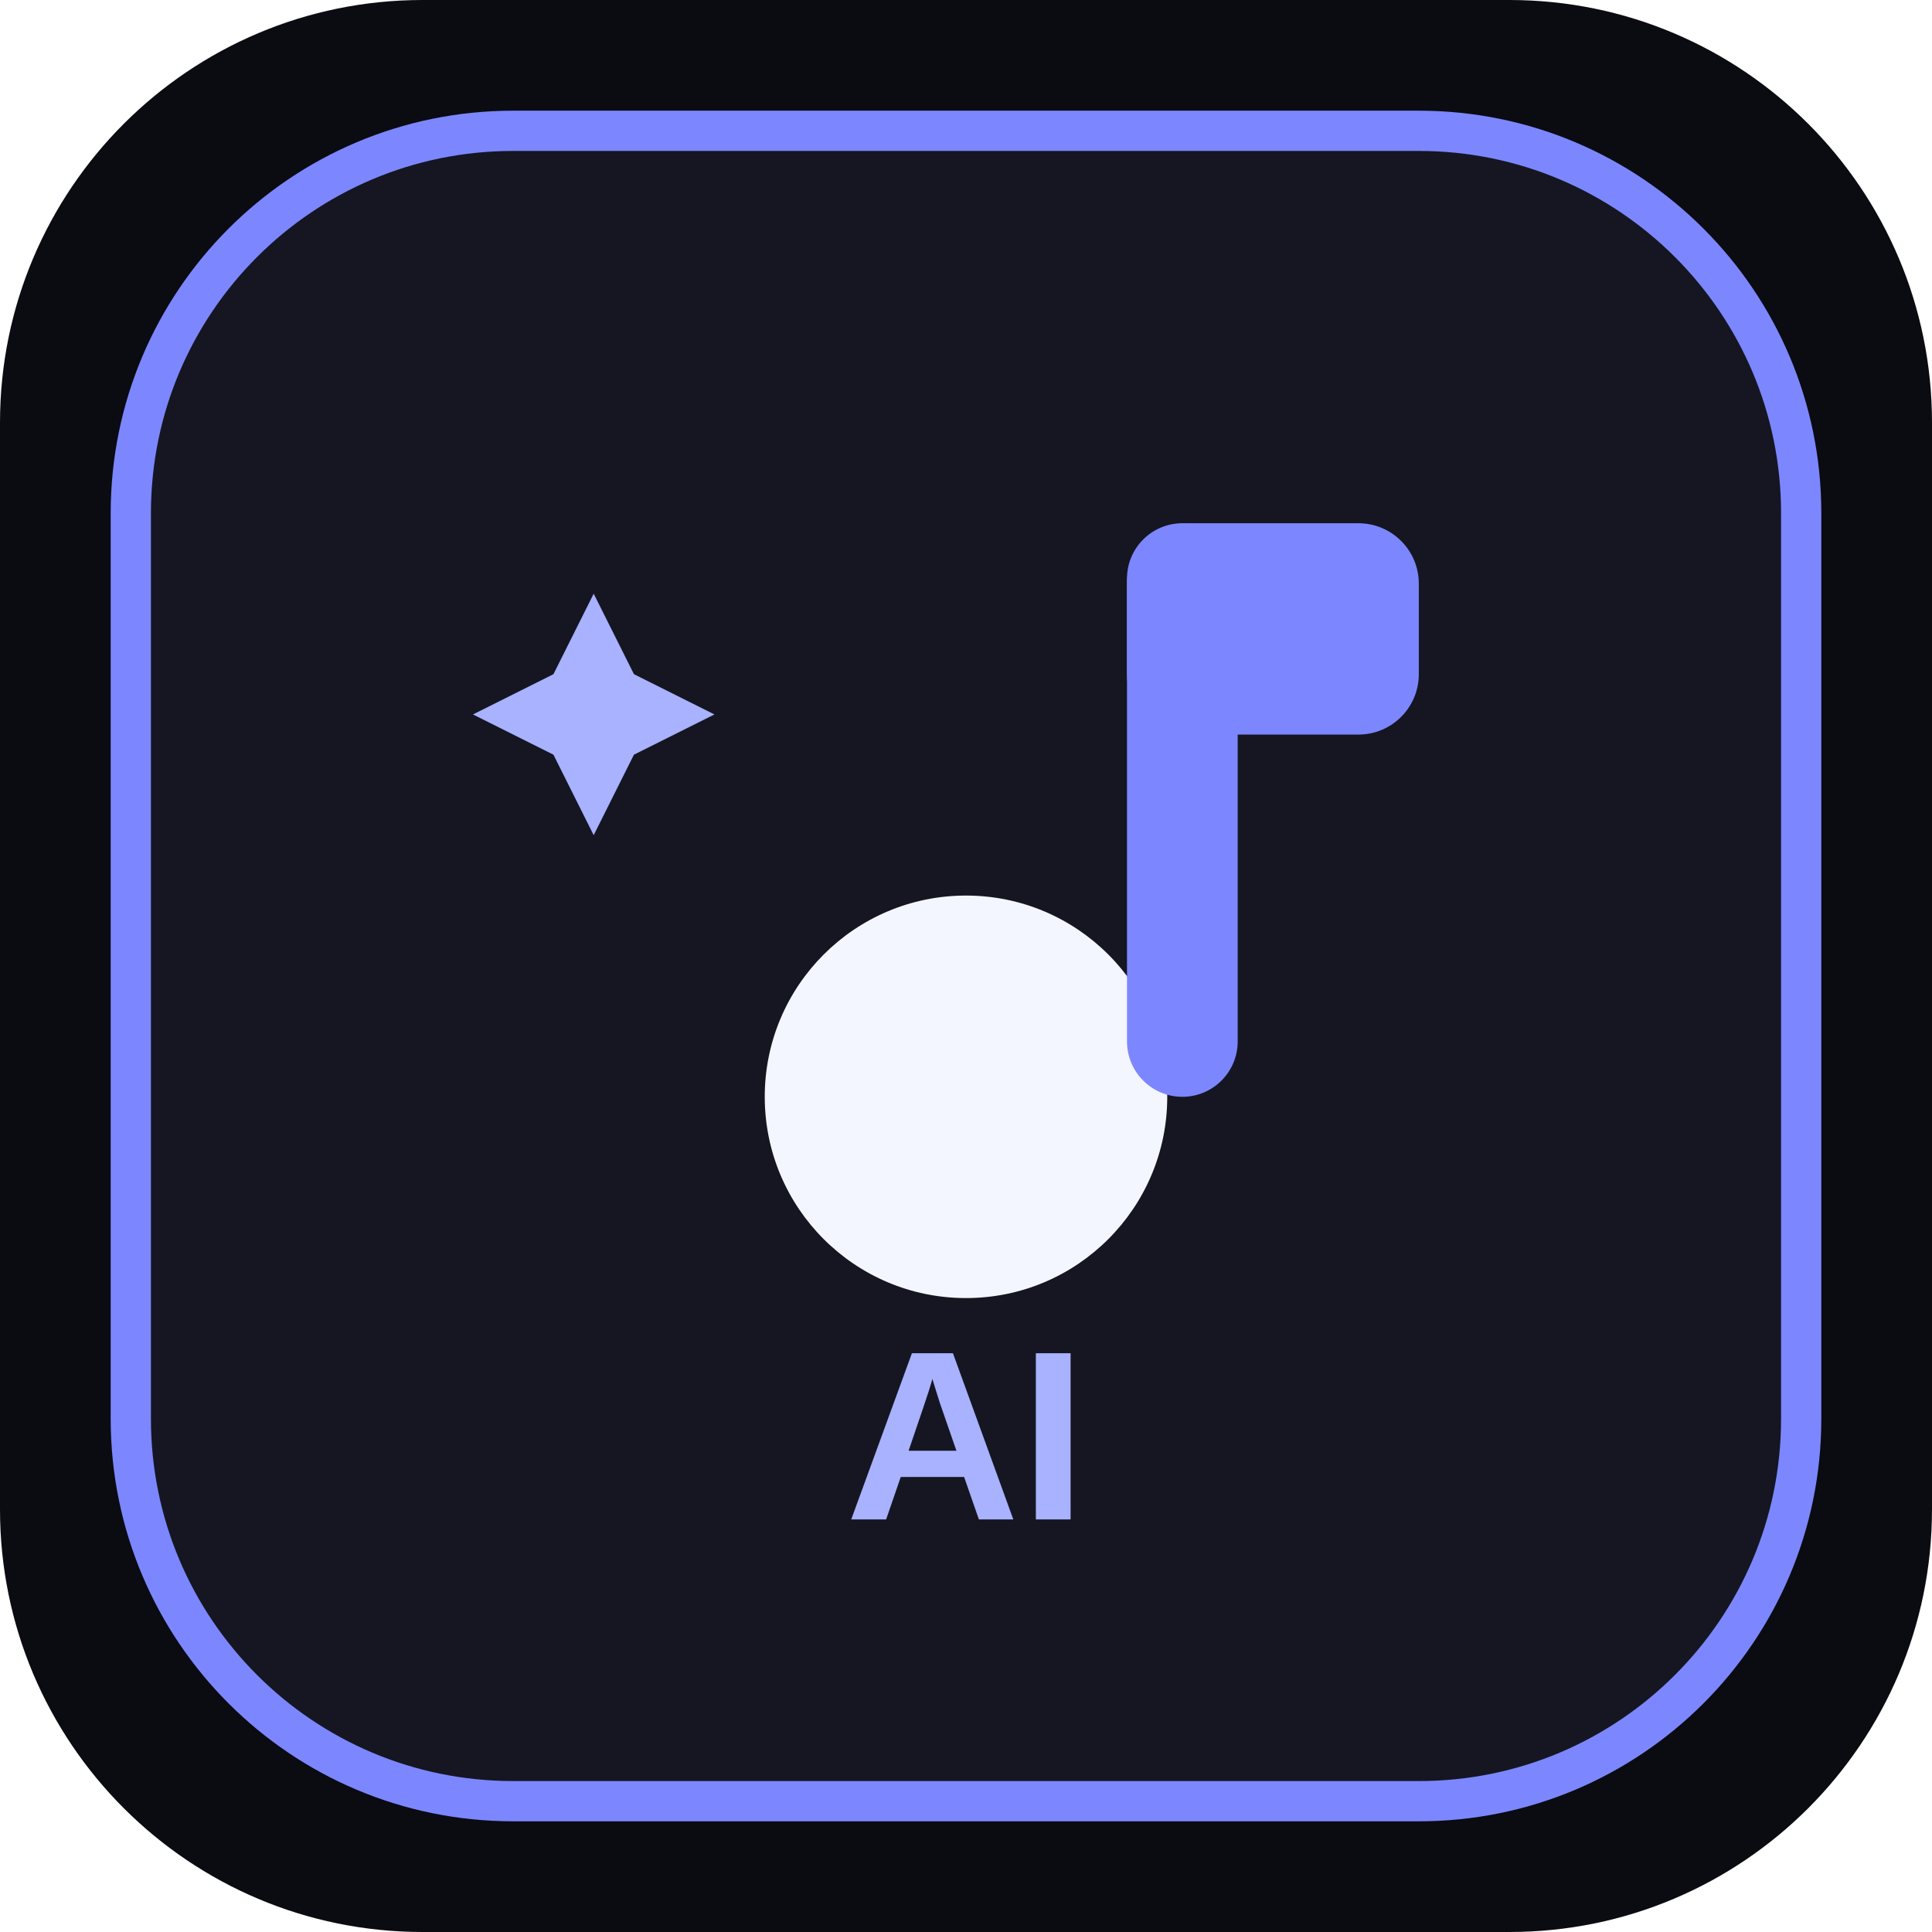
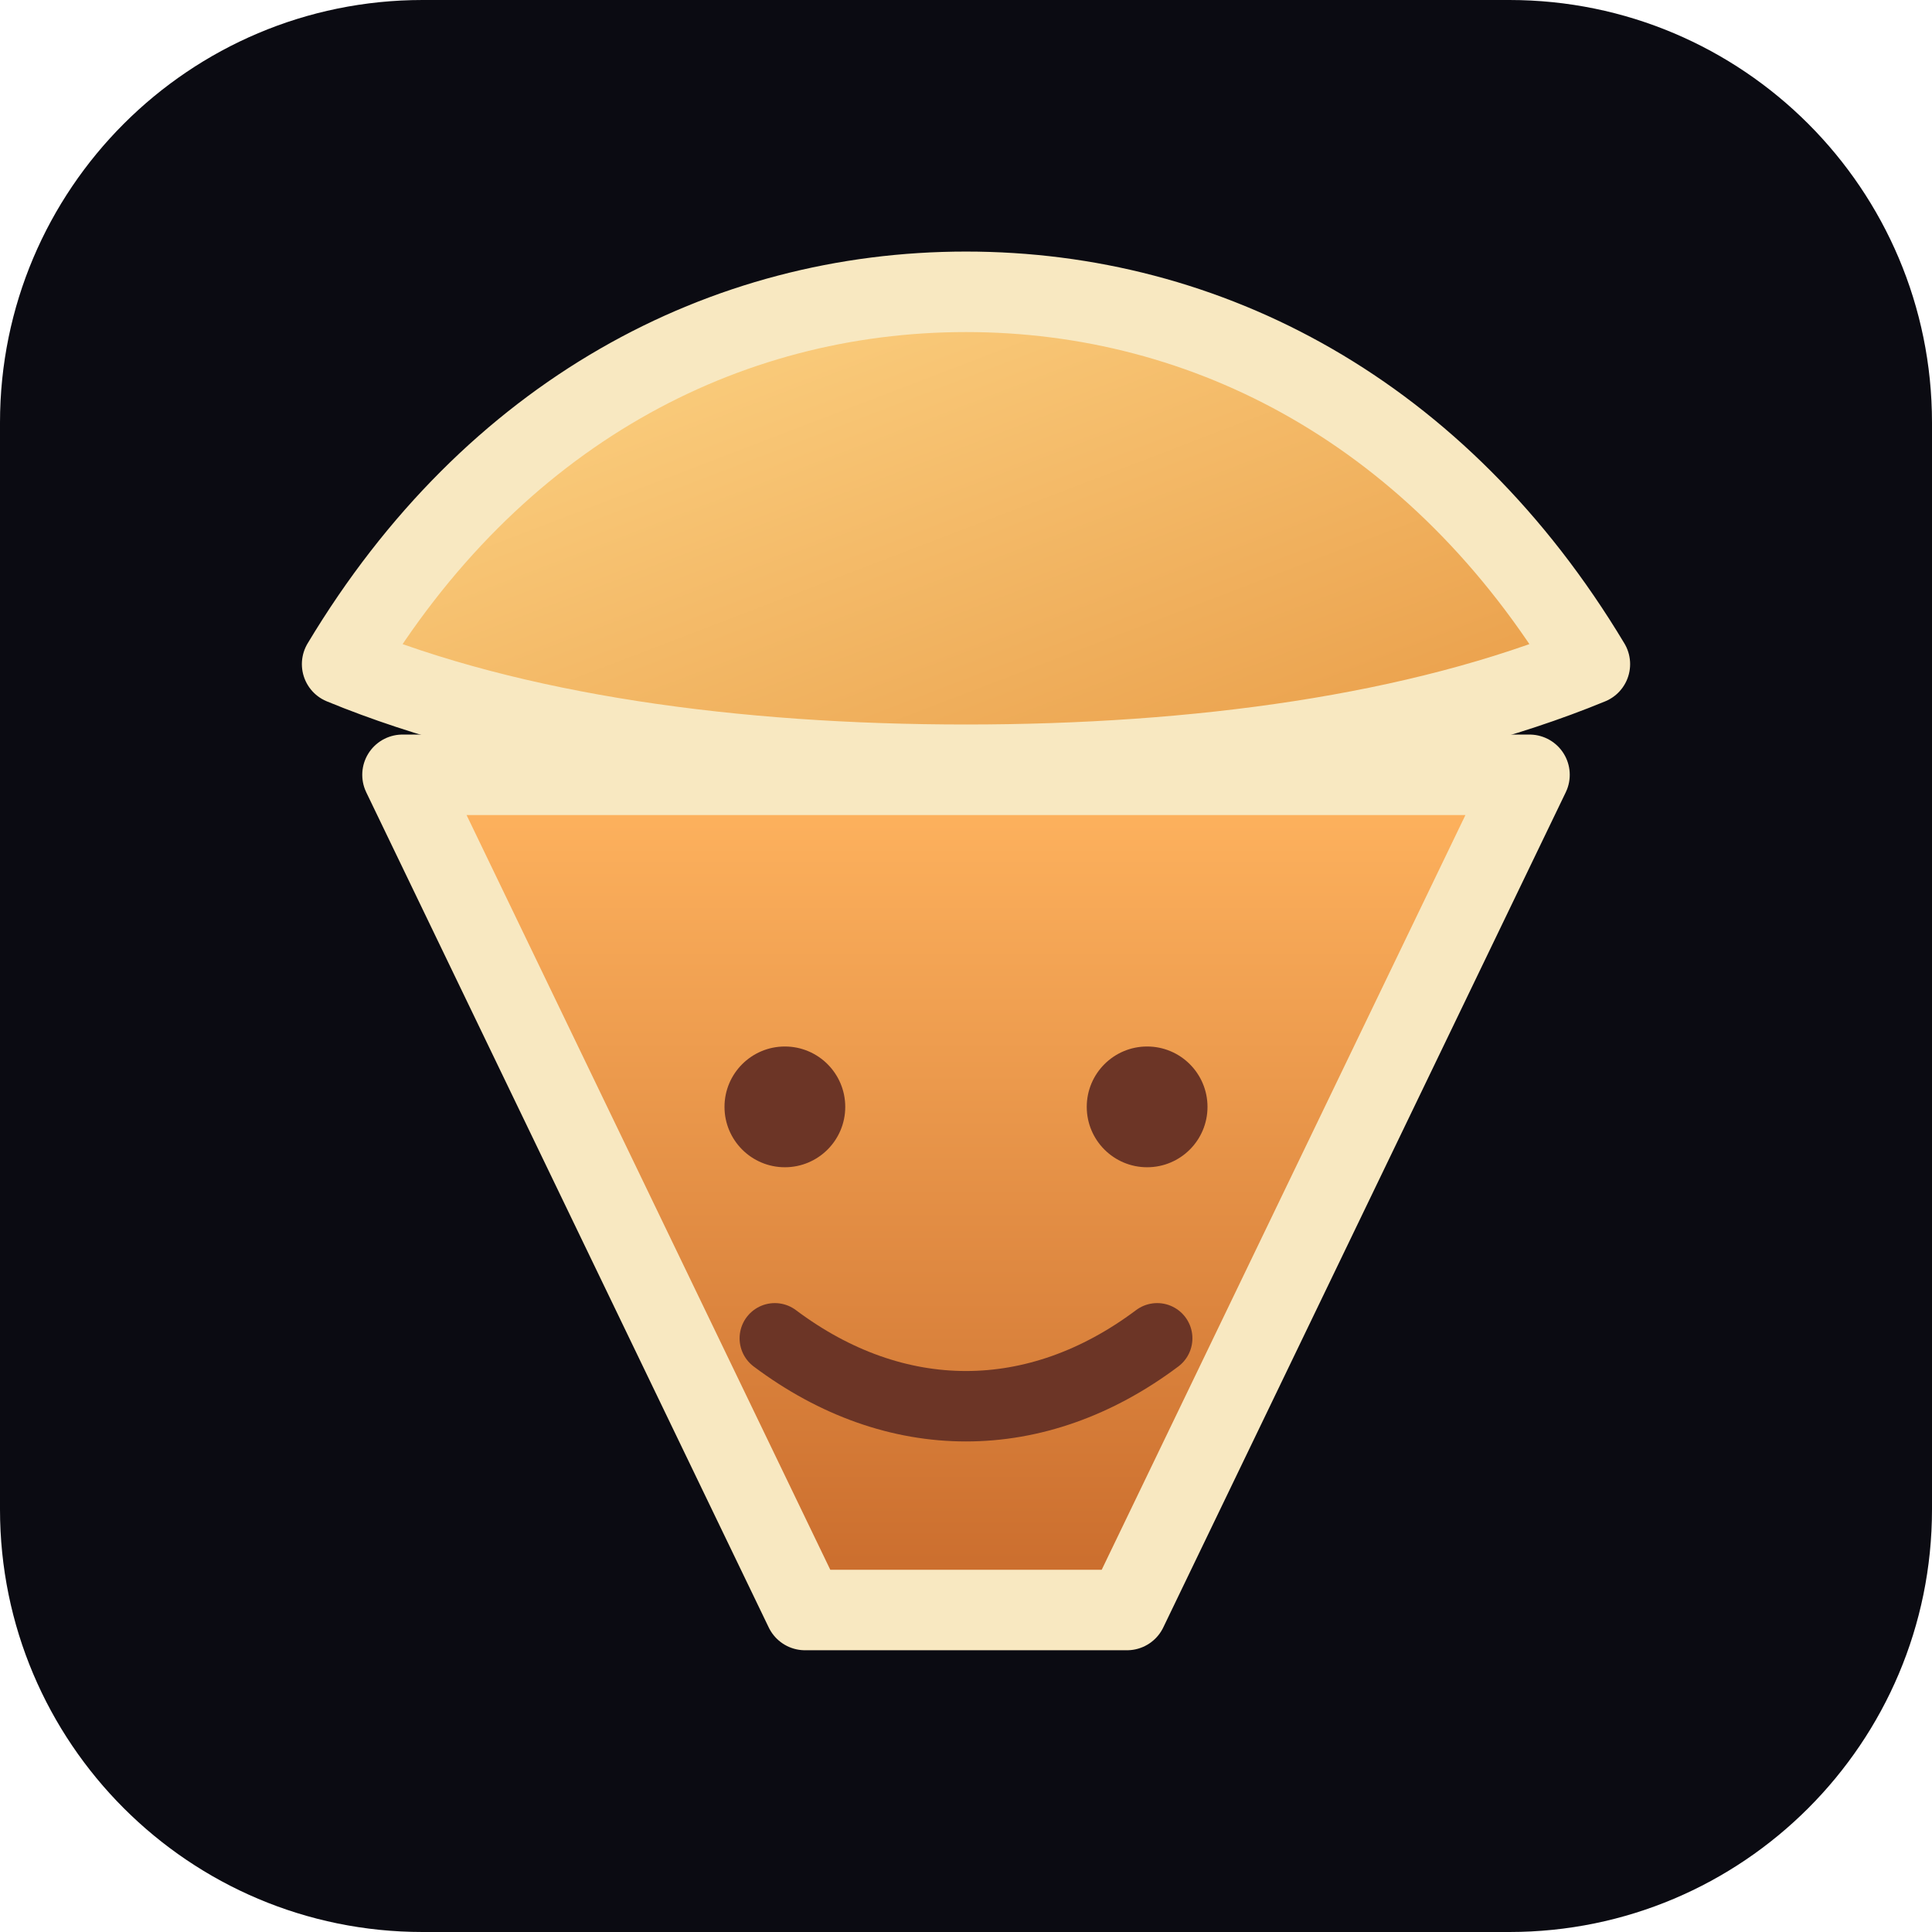
<svg xmlns="http://www.w3.org/2000/svg" viewBox="0 0 192 192">
  <rect width="192" height="192" rx="42" fill="#0b0b12" />
-   <rect x="13" y="13" width="166" height="166" rx="38" fill="#151621" stroke="#7c87ff" stroke-width="4" />
-   <circle cx="96" cy="109" r="20" fill="#f4f6ff" />
-   <rect x="112" y="52" width="11" height="57" rx="5.5" fill="#7c87ff" />
-   <rect x="112" y="52" width="29" height="21" rx="6" fill="#7c87ff" />
-   <path d="M59 59l4 8 8 4-8 4-4 8-4-8-8-4 8-4z" fill="#a8b2ff" />
-   <text x="96" y="151" text-anchor="middle" font-family="Arial,sans-serif" font-size="24" font-weight="800" fill="#a8b2ff">AI</text>
+   <defs>
+     <linearGradient id="c" x1="0" x2="1" y1="0" y2="1">
+       <stop offset="0" stop-color="#ffd98a" />
+       <stop offset="1" stop-color="#e89a45" />
+     </linearGradient>
+     <linearGradient id="f" x1="0" x2="0" y1="0" y2="1">
+       <stop offset="0" stop-color="#ffb45f" />
+       <stop offset="1" stop-color="#c96b2c" />
+     </linearGradient>
+   </defs>
+   <path d="M34 66c15-25 38-37 62-37s47 12 62 37c-17 7-39 10-62 10S51 73 34 66Z" fill="url(#c)" stroke="#f8e8c1" stroke-width="8" stroke-linejoin="round" />
+   <path d="M40 77h112l-40 83H80L40 77Z" fill="url(#f)" stroke="#f8e8c1" stroke-width="8" stroke-linejoin="round" />
+   <circle cx="78" cy="110" r="6" fill="#6c3526" />
+   <circle cx="114" cy="110" r="6" fill="#6c3526" />
+   <path d="M77 133c12 9 26 9 38 0" fill="none" stroke="#6c3526" stroke-width="7" stroke-linecap="round" />
</svg>
